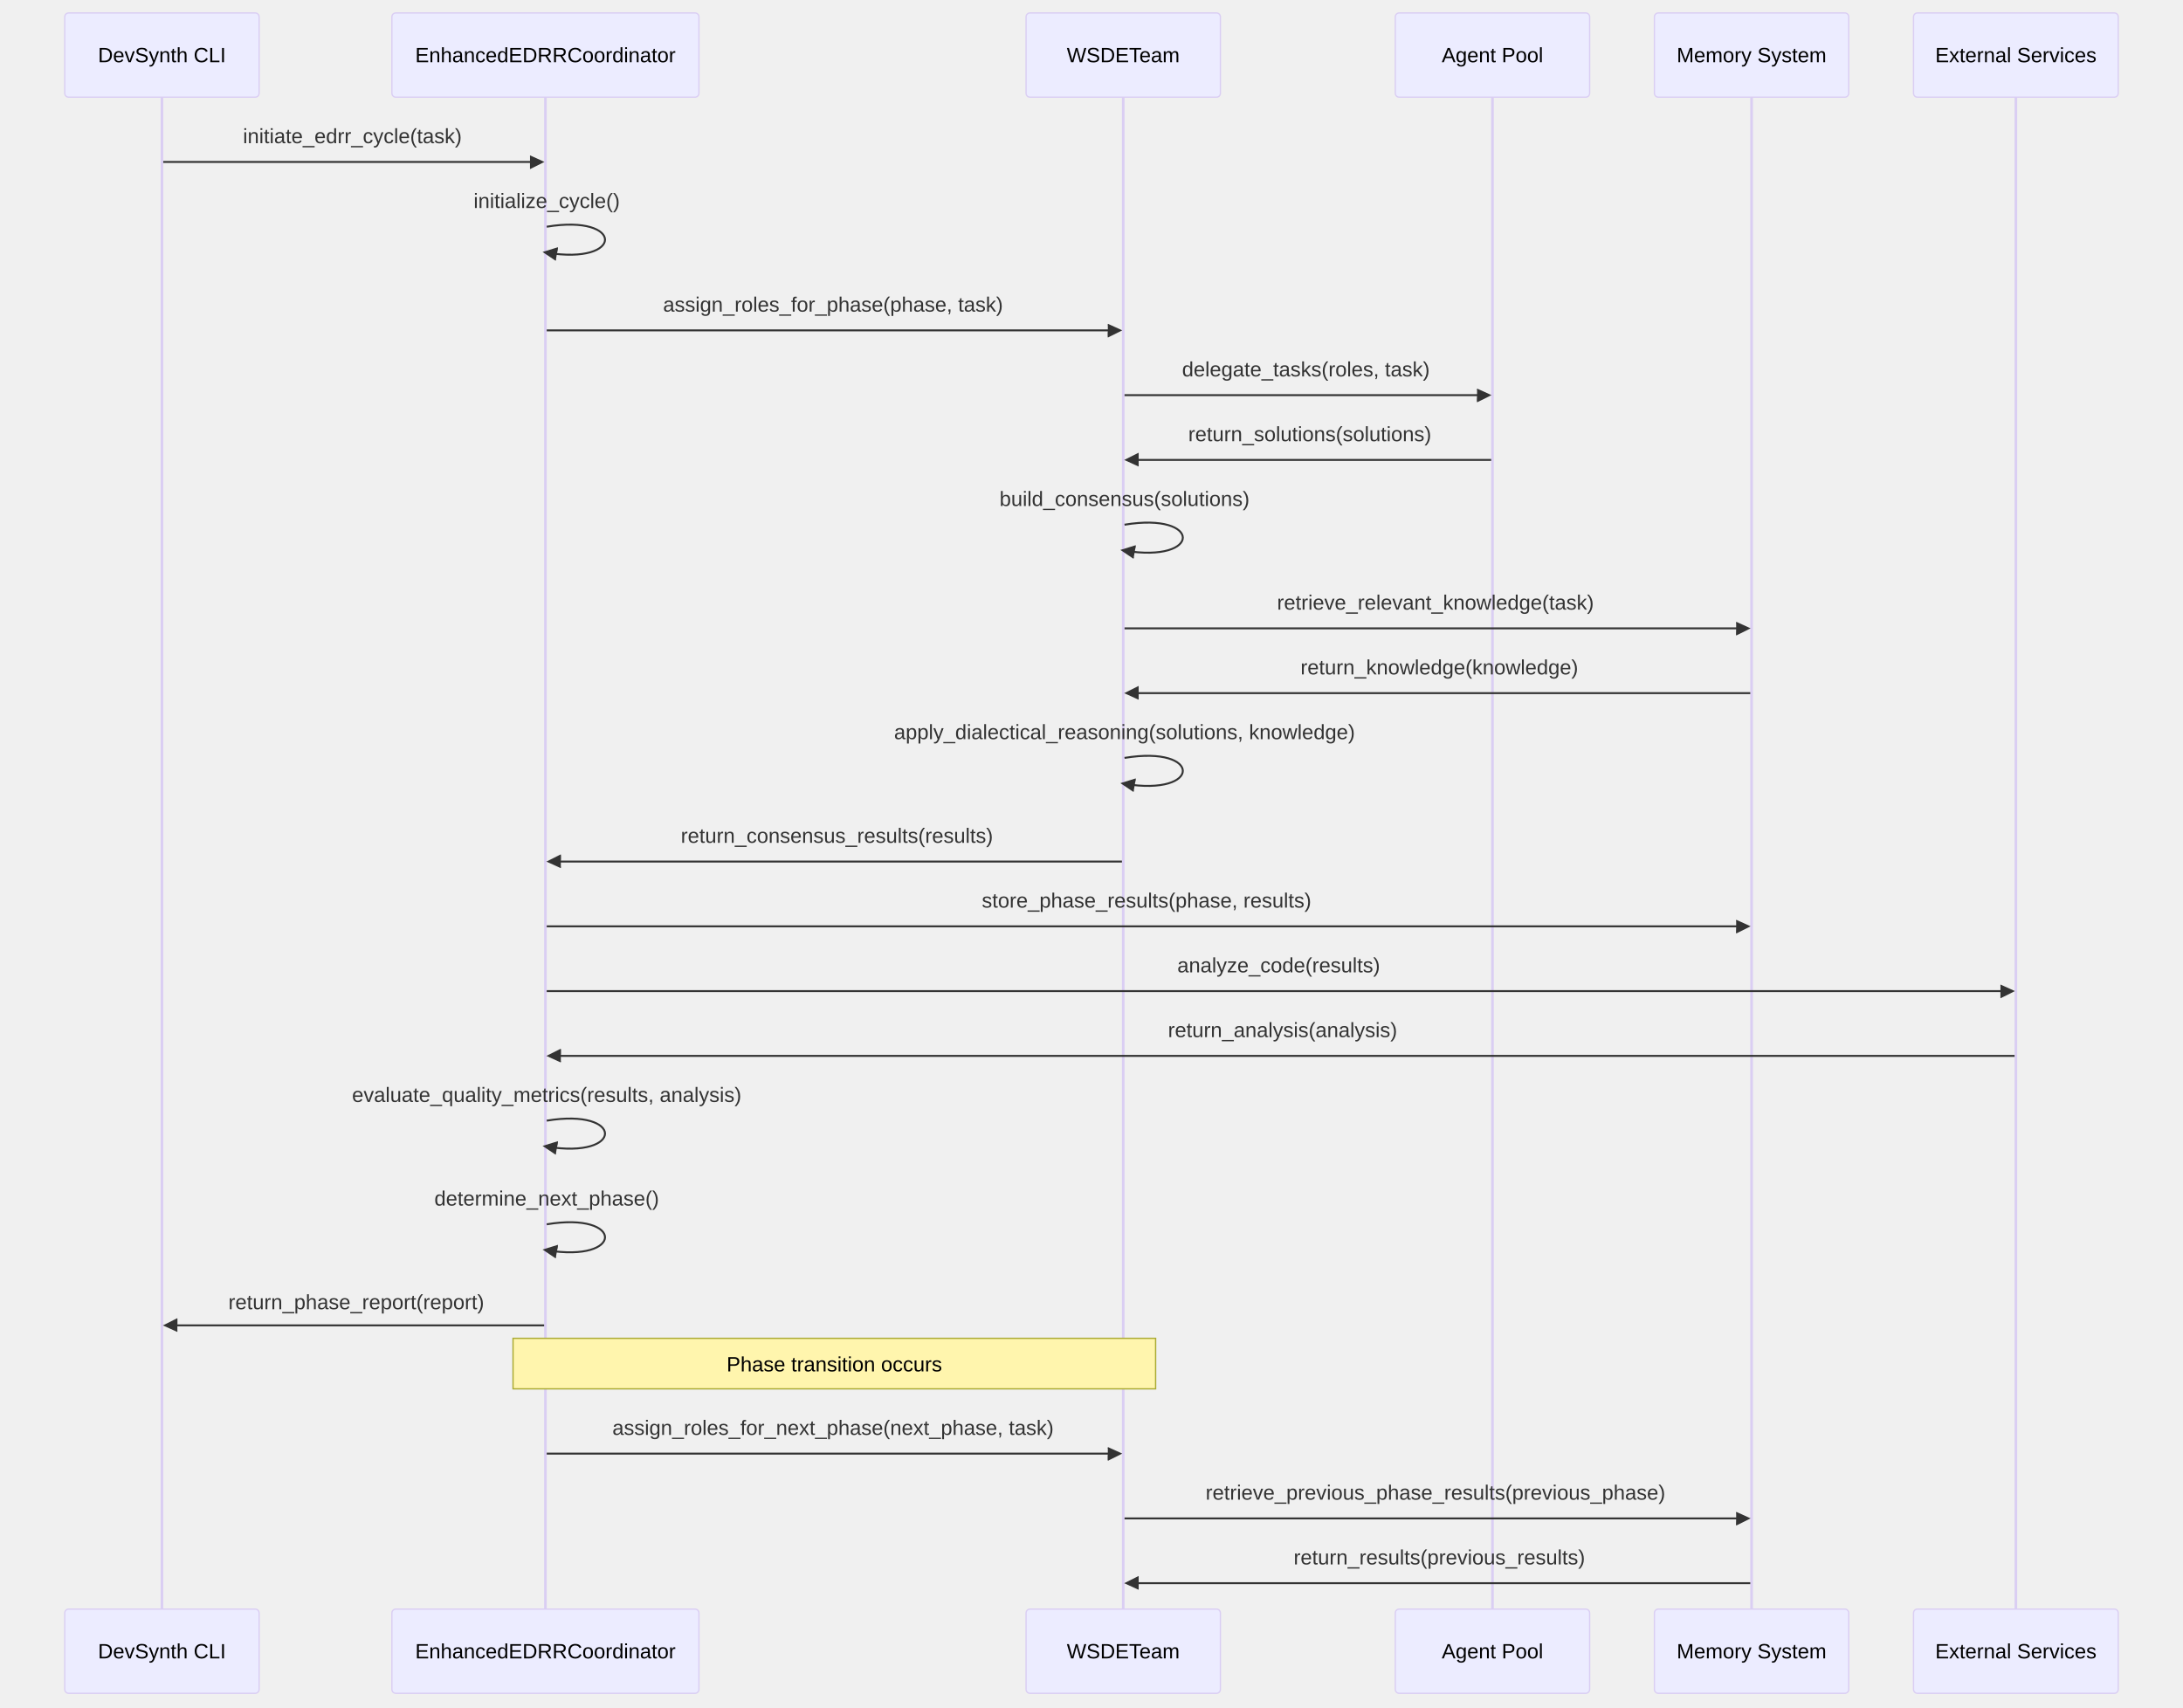
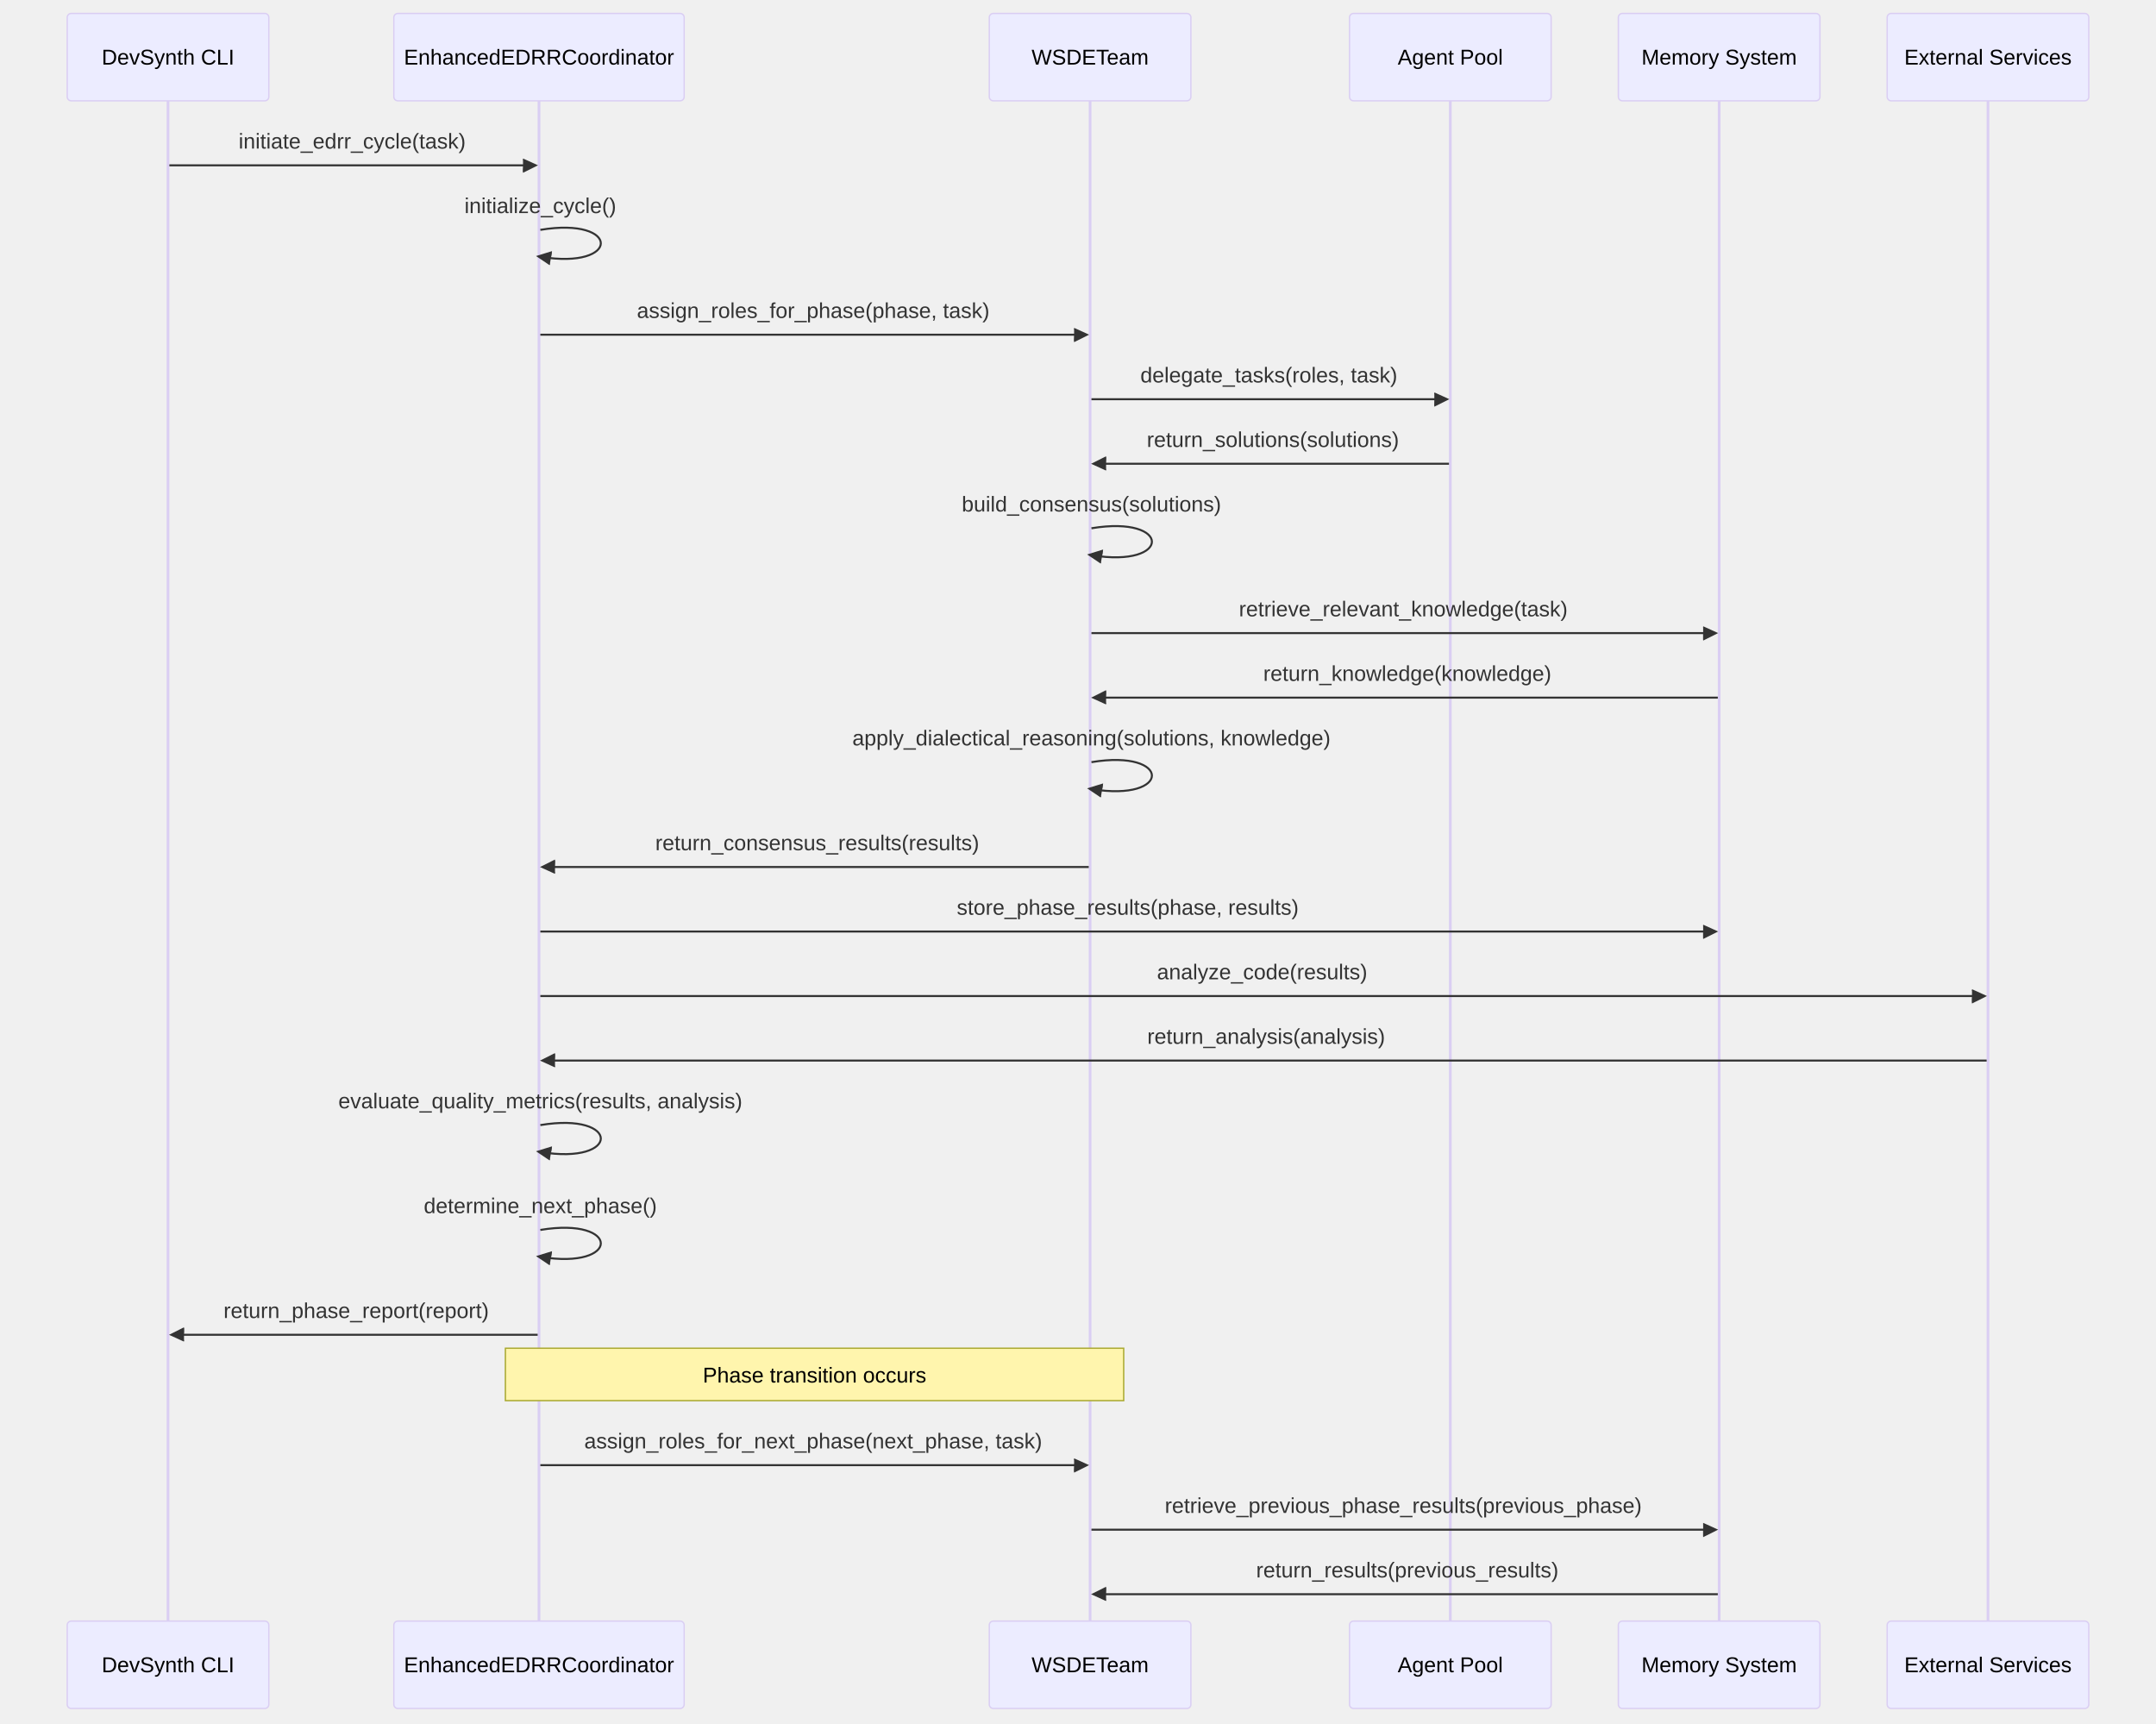
- <svg xmlns="http://www.w3.org/2000/svg" aria-roledescription="sequence" role="graphics-document document" viewBox="-50 -10 1685 1318" style="max-width: 1685px; background-color: white;" width="100%" id="my-svg">
+ <svg xmlns="http://www.w3.org/2000/svg" aria-roledescription="sequence" role="graphics-document document" viewBox="-50 -10 1604 1282" height="1282" width="1604" id="container">
  <g>
-     <rect class="actor actor-bottom" ry="3" rx="3" name="External" height="65" width="158" stroke="#666" fill="#eaeaea" y="1232" x="1427" />
-     <text style="text-anchor: middle; font-size: 16px; font-weight: 400;" class="actor actor-box" alignment-baseline="central" dominant-baseline="central" y="1264.5" x="1506">
-       <tspan dy="0" x="1506">External Services</tspan>
+     <rect class="actor actor-bottom" ry="3" rx="3" name="External" height="65" width="150" stroke="#666" fill="#eaeaea" y="1196" x="1354" />
+     <text style="text-anchor: middle; font-size: 16px; font-weight: 400;" class="actor actor-box" alignment-baseline="central" dominant-baseline="central" y="1228.5" x="1429">
+       <tspan dy="0" x="1429">External Services</tspan>
    </text>
  </g>
  <g>
-     <rect class="actor actor-bottom" ry="3" rx="3" name="Memory" height="65" width="150" stroke="#666" fill="#eaeaea" y="1232" x="1227" />
-     <text style="text-anchor: middle; font-size: 16px; font-weight: 400;" class="actor actor-box" alignment-baseline="central" dominant-baseline="central" y="1264.5" x="1302">
-       <tspan dy="0" x="1302">Memory System</tspan>
+     <rect class="actor actor-bottom" ry="3" rx="3" name="Memory" height="65" width="150" stroke="#666" fill="#eaeaea" y="1196" x="1154" />
+     <text style="text-anchor: middle; font-size: 16px; font-weight: 400;" class="actor actor-box" alignment-baseline="central" dominant-baseline="central" y="1228.5" x="1229">
+       <tspan dy="0" x="1229">Memory System</tspan>
    </text>
  </g>
  <g>
-     <rect class="actor actor-bottom" ry="3" rx="3" name="Agents" height="65" width="150" stroke="#666" fill="#eaeaea" y="1232" x="1027" />
-     <text style="text-anchor: middle; font-size: 16px; font-weight: 400;" class="actor actor-box" alignment-baseline="central" dominant-baseline="central" y="1264.5" x="1102">
-       <tspan dy="0" x="1102">Agent Pool</tspan>
+     <rect class="actor actor-bottom" ry="3" rx="3" name="Agents" height="65" width="150" stroke="#666" fill="#eaeaea" y="1196" x="954" />
+     <text style="text-anchor: middle; font-size: 16px; font-weight: 400;" class="actor actor-box" alignment-baseline="central" dominant-baseline="central" y="1228.5" x="1029">
+       <tspan dy="0" x="1029">Agent Pool</tspan>
    </text>
  </g>
  <g>
-     <rect class="actor actor-bottom" ry="3" rx="3" name="WSDE" height="65" width="150" stroke="#666" fill="#eaeaea" y="1232" x="742" />
-     <text style="text-anchor: middle; font-size: 16px; font-weight: 400;" class="actor actor-box" alignment-baseline="central" dominant-baseline="central" y="1264.5" x="817">
-       <tspan dy="0" x="817">WSDETeam</tspan>
+     <rect class="actor actor-bottom" ry="3" rx="3" name="WSDE" height="65" width="150" stroke="#666" fill="#eaeaea" y="1196" x="686" />
+     <text style="text-anchor: middle; font-size: 16px; font-weight: 400;" class="actor actor-box" alignment-baseline="central" dominant-baseline="central" y="1228.5" x="761">
+       <tspan dy="0" x="761">WSDETeam</tspan>
    </text>
  </g>
  <g>
-     <rect class="actor actor-bottom" ry="3" rx="3" name="Coordinator" height="65" width="237" stroke="#666" fill="#eaeaea" y="1232" x="252.5" />
-     <text style="text-anchor: middle; font-size: 16px; font-weight: 400;" class="actor actor-box" alignment-baseline="central" dominant-baseline="central" y="1264.5" x="371">
-       <tspan dy="0" x="371">EnhancedEDRRCoordinator</tspan>
+     <rect class="actor actor-bottom" ry="3" rx="3" name="Coordinator" height="65" width="216" stroke="#666" fill="#eaeaea" y="1196" x="243" />
+     <text style="text-anchor: middle; font-size: 16px; font-weight: 400;" class="actor actor-box" alignment-baseline="central" dominant-baseline="central" y="1228.5" x="351">
+       <tspan dy="0" x="351">EnhancedEDRRCoordinator</tspan>
    </text>
  </g>
  <g>
-     <rect class="actor actor-bottom" ry="3" rx="3" name="CLI" height="65" width="150" stroke="#666" fill="#eaeaea" y="1232" x="0" />
-     <text style="text-anchor: middle; font-size: 16px; font-weight: 400;" class="actor actor-box" alignment-baseline="central" dominant-baseline="central" y="1264.5" x="75">
+     <rect class="actor actor-bottom" ry="3" rx="3" name="CLI" height="65" width="150" stroke="#666" fill="#eaeaea" y="1196" x="0" />
+     <text style="text-anchor: middle; font-size: 16px; font-weight: 400;" class="actor actor-box" alignment-baseline="central" dominant-baseline="central" y="1228.5" x="75">
      <tspan dy="0" x="75">DevSynth CLI</tspan>
    </text>
  </g>
  <g>
-     <line name="External" stroke="#999" stroke-width="0.5px" class="actor-line 200" y2="1232" x2="1506" y1="65" x1="1506" id="actor5" />
+     <line name="External" stroke="#999" stroke-width="0.5px" class="actor-line 200" y2="1196" x2="1429" y1="65" x1="1429" id="actor5" />
    <g id="root-5">
-       <rect class="actor actor-top" ry="3" rx="3" name="External" height="65" width="158" stroke="#666" fill="#eaeaea" y="0" x="1427" />
-       <text style="text-anchor: middle; font-size: 16px; font-weight: 400;" class="actor actor-box" alignment-baseline="central" dominant-baseline="central" y="32.5" x="1506">
-         <tspan dy="0" x="1506">External Services</tspan>
+       <rect class="actor actor-top" ry="3" rx="3" name="External" height="65" width="150" stroke="#666" fill="#eaeaea" y="0" x="1354" />
+       <text style="text-anchor: middle; font-size: 16px; font-weight: 400;" class="actor actor-box" alignment-baseline="central" dominant-baseline="central" y="32.5" x="1429">
+         <tspan dy="0" x="1429">External Services</tspan>
      </text>
    </g>
  </g>
  <g>
-     <line name="Memory" stroke="#999" stroke-width="0.5px" class="actor-line 200" y2="1232" x2="1302" y1="65" x1="1302" id="actor4" />
+     <line name="Memory" stroke="#999" stroke-width="0.5px" class="actor-line 200" y2="1196" x2="1229" y1="65" x1="1229" id="actor4" />
    <g id="root-4">
-       <rect class="actor actor-top" ry="3" rx="3" name="Memory" height="65" width="150" stroke="#666" fill="#eaeaea" y="0" x="1227" />
-       <text style="text-anchor: middle; font-size: 16px; font-weight: 400;" class="actor actor-box" alignment-baseline="central" dominant-baseline="central" y="32.5" x="1302">
-         <tspan dy="0" x="1302">Memory System</tspan>
+       <rect class="actor actor-top" ry="3" rx="3" name="Memory" height="65" width="150" stroke="#666" fill="#eaeaea" y="0" x="1154" />
+       <text style="text-anchor: middle; font-size: 16px; font-weight: 400;" class="actor actor-box" alignment-baseline="central" dominant-baseline="central" y="32.5" x="1229">
+         <tspan dy="0" x="1229">Memory System</tspan>
      </text>
    </g>
  </g>
  <g>
-     <line name="Agents" stroke="#999" stroke-width="0.5px" class="actor-line 200" y2="1232" x2="1102" y1="65" x1="1102" id="actor3" />
+     <line name="Agents" stroke="#999" stroke-width="0.5px" class="actor-line 200" y2="1196" x2="1029" y1="65" x1="1029" id="actor3" />
    <g id="root-3">
-       <rect class="actor actor-top" ry="3" rx="3" name="Agents" height="65" width="150" stroke="#666" fill="#eaeaea" y="0" x="1027" />
-       <text style="text-anchor: middle; font-size: 16px; font-weight: 400;" class="actor actor-box" alignment-baseline="central" dominant-baseline="central" y="32.5" x="1102">
-         <tspan dy="0" x="1102">Agent Pool</tspan>
+       <rect class="actor actor-top" ry="3" rx="3" name="Agents" height="65" width="150" stroke="#666" fill="#eaeaea" y="0" x="954" />
+       <text style="text-anchor: middle; font-size: 16px; font-weight: 400;" class="actor actor-box" alignment-baseline="central" dominant-baseline="central" y="32.5" x="1029">
+         <tspan dy="0" x="1029">Agent Pool</tspan>
      </text>
    </g>
  </g>
  <g>
-     <line name="WSDE" stroke="#999" stroke-width="0.5px" class="actor-line 200" y2="1232" x2="817" y1="65" x1="817" id="actor2" />
+     <line name="WSDE" stroke="#999" stroke-width="0.5px" class="actor-line 200" y2="1196" x2="761" y1="65" x1="761" id="actor2" />
    <g id="root-2">
-       <rect class="actor actor-top" ry="3" rx="3" name="WSDE" height="65" width="150" stroke="#666" fill="#eaeaea" y="0" x="742" />
-       <text style="text-anchor: middle; font-size: 16px; font-weight: 400;" class="actor actor-box" alignment-baseline="central" dominant-baseline="central" y="32.5" x="817">
-         <tspan dy="0" x="817">WSDETeam</tspan>
+       <rect class="actor actor-top" ry="3" rx="3" name="WSDE" height="65" width="150" stroke="#666" fill="#eaeaea" y="0" x="686" />
+       <text style="text-anchor: middle; font-size: 16px; font-weight: 400;" class="actor actor-box" alignment-baseline="central" dominant-baseline="central" y="32.5" x="761">
+         <tspan dy="0" x="761">WSDETeam</tspan>
      </text>
    </g>
  </g>
  <g>
-     <line name="Coordinator" stroke="#999" stroke-width="0.5px" class="actor-line 200" y2="1232" x2="371" y1="65" x1="371" id="actor1" />
+     <line name="Coordinator" stroke="#999" stroke-width="0.5px" class="actor-line 200" y2="1196" x2="351" y1="65" x1="351" id="actor1" />
    <g id="root-1">
-       <rect class="actor actor-top" ry="3" rx="3" name="Coordinator" height="65" width="237" stroke="#666" fill="#eaeaea" y="0" x="252.5" />
-       <text style="text-anchor: middle; font-size: 16px; font-weight: 400;" class="actor actor-box" alignment-baseline="central" dominant-baseline="central" y="32.5" x="371">
-         <tspan dy="0" x="371">EnhancedEDRRCoordinator</tspan>
+       <rect class="actor actor-top" ry="3" rx="3" name="Coordinator" height="65" width="216" stroke="#666" fill="#eaeaea" y="0" x="243" />
+       <text style="text-anchor: middle; font-size: 16px; font-weight: 400;" class="actor actor-box" alignment-baseline="central" dominant-baseline="central" y="32.5" x="351">
+         <tspan dy="0" x="351">EnhancedEDRRCoordinator</tspan>
      </text>
    </g>
  </g>
  <g>
-     <line name="CLI" stroke="#999" stroke-width="0.5px" class="actor-line 200" y2="1232" x2="75" y1="65" x1="75" id="actor0" />
+     <line name="CLI" stroke="#999" stroke-width="0.5px" class="actor-line 200" y2="1196" x2="75" y1="65" x1="75" id="actor0" />
    <g id="root-0">
      <rect class="actor actor-top" ry="3" rx="3" name="CLI" height="65" width="150" stroke="#666" fill="#eaeaea" y="0" x="0" />
      <text style="text-anchor: middle; font-size: 16px; font-weight: 400;" class="actor actor-box" alignment-baseline="central" dominant-baseline="central" y="32.5" x="75">
        <tspan dy="0" x="75">DevSynth CLI</tspan>
      </text>
    </g>
  </g>
-   <style>#my-svg{font-family:"trebuchet ms",verdana,arial,sans-serif;font-size:16px;fill:#333;}@keyframes edge-animation-frame{from{stroke-dashoffset:0;}}@keyframes dash{to{stroke-dashoffset:0;}}#my-svg .edge-animation-slow{stroke-dasharray:9,5!important;stroke-dashoffset:900;animation:dash 50s linear infinite;stroke-linecap:round;}#my-svg .edge-animation-fast{stroke-dasharray:9,5!important;stroke-dashoffset:900;animation:dash 20s linear infinite;stroke-linecap:round;}#my-svg .error-icon{fill:#552222;}#my-svg .error-text{fill:#552222;stroke:#552222;}#my-svg .edge-thickness-normal{stroke-width:1px;}#my-svg .edge-thickness-thick{stroke-width:3.5px;}#my-svg .edge-pattern-solid{stroke-dasharray:0;}#my-svg .edge-thickness-invisible{stroke-width:0;fill:none;}#my-svg .edge-pattern-dashed{stroke-dasharray:3;}#my-svg .edge-pattern-dotted{stroke-dasharray:2;}#my-svg .marker{fill:#333333;stroke:#333333;}#my-svg .marker.cross{stroke:#333333;}#my-svg svg{font-family:"trebuchet ms",verdana,arial,sans-serif;font-size:16px;}#my-svg p{margin:0;}#my-svg .actor{stroke:hsl(259.626, 59.777%, 87.902%);fill:#ECECFF;}#my-svg text.actor&gt;tspan{fill:black;stroke:none;}#my-svg .actor-line{stroke:hsl(259.626, 59.777%, 87.902%);}#my-svg .messageLine0{stroke-width:1.5;stroke-dasharray:none;stroke:#333;}#my-svg .messageLine1{stroke-width:1.5;stroke-dasharray:2,2;stroke:#333;}#my-svg #arrowhead path{fill:#333;stroke:#333;}#my-svg .sequenceNumber{fill:white;}#my-svg #sequencenumber{fill:#333;}#my-svg #crosshead path{fill:#333;stroke:#333;}#my-svg .messageText{fill:#333;stroke:none;}#my-svg .labelBox{stroke:hsl(259.626, 59.777%, 87.902%);fill:#ECECFF;}#my-svg .labelText,#my-svg .labelText&gt;tspan{fill:black;stroke:none;}#my-svg .loopText,#my-svg .loopText&gt;tspan{fill:black;stroke:none;}#my-svg .loopLine{stroke-width:2px;stroke-dasharray:2,2;stroke:hsl(259.626, 59.777%, 87.902%);fill:hsl(259.626, 59.777%, 87.902%);}#my-svg .note{stroke:#aaaa33;fill:#fff5ad;}#my-svg .noteText,#my-svg .noteText&gt;tspan{fill:black;stroke:none;}#my-svg .activation0{fill:#f4f4f4;stroke:#666;}#my-svg .activation1{fill:#f4f4f4;stroke:#666;}#my-svg .activation2{fill:#f4f4f4;stroke:#666;}#my-svg .actorPopupMenu{position:absolute;}#my-svg .actorPopupMenuPanel{position:absolute;fill:#ECECFF;box-shadow:0px 8px 16px 0px rgba(0,0,0,0.2);filter:drop-shadow(3px 5px 2px rgb(0 0 0 / 0.4));}#my-svg .actor-man line{stroke:hsl(259.626, 59.777%, 87.902%);fill:#ECECFF;}#my-svg .actor-man circle,#my-svg line{stroke:hsl(259.626, 59.777%, 87.902%);fill:#ECECFF;stroke-width:2px;}#my-svg :root{--mermaid-font-family:"trebuchet ms",verdana,arial,sans-serif;}</style>
+   <style>#container{font-family:"trebuchet ms",verdana,arial,sans-serif;font-size:16px;fill:#333;}@keyframes edge-animation-frame{from{stroke-dashoffset:0;}}@keyframes dash{to{stroke-dashoffset:0;}}#container .edge-animation-slow{stroke-dasharray:9,5!important;stroke-dashoffset:900;animation:dash 50s linear infinite;stroke-linecap:round;}#container .edge-animation-fast{stroke-dasharray:9,5!important;stroke-dashoffset:900;animation:dash 20s linear infinite;stroke-linecap:round;}#container .error-icon{fill:#552222;}#container .error-text{fill:#552222;stroke:#552222;}#container .edge-thickness-normal{stroke-width:1px;}#container .edge-thickness-thick{stroke-width:3.5px;}#container .edge-pattern-solid{stroke-dasharray:0;}#container .edge-thickness-invisible{stroke-width:0;fill:none;}#container .edge-pattern-dashed{stroke-dasharray:3;}#container .edge-pattern-dotted{stroke-dasharray:2;}#container .marker{fill:#333333;stroke:#333333;}#container .marker.cross{stroke:#333333;}#container svg{font-family:"trebuchet ms",verdana,arial,sans-serif;font-size:16px;}#container p{margin:0;}#container .actor{stroke:hsl(259.626, 59.777%, 87.902%);fill:#ECECFF;}#container text.actor&gt;tspan{fill:black;stroke:none;}#container .actor-line{stroke:hsl(259.626, 59.777%, 87.902%);}#container .messageLine0{stroke-width:1.5;stroke-dasharray:none;stroke:#333;}#container .messageLine1{stroke-width:1.5;stroke-dasharray:2,2;stroke:#333;}#container #arrowhead path{fill:#333;stroke:#333;}#container .sequenceNumber{fill:white;}#container #sequencenumber{fill:#333;}#container #crosshead path{fill:#333;stroke:#333;}#container .messageText{fill:#333;stroke:none;}#container .labelBox{stroke:hsl(259.626, 59.777%, 87.902%);fill:#ECECFF;}#container .labelText,#container .labelText&gt;tspan{fill:black;stroke:none;}#container .loopText,#container .loopText&gt;tspan{fill:black;stroke:none;}#container .loopLine{stroke-width:2px;stroke-dasharray:2,2;stroke:hsl(259.626, 59.777%, 87.902%);fill:hsl(259.626, 59.777%, 87.902%);}#container .note{stroke:#aaaa33;fill:#fff5ad;}#container .noteText,#container .noteText&gt;tspan{fill:black;stroke:none;}#container .activation0{fill:#f4f4f4;stroke:#666;}#container .activation1{fill:#f4f4f4;stroke:#666;}#container .activation2{fill:#f4f4f4;stroke:#666;}#container .actorPopupMenu{position:absolute;}#container .actorPopupMenuPanel{position:absolute;fill:#ECECFF;box-shadow:0px 8px 16px 0px rgba(0,0,0,0.2);filter:drop-shadow(3px 5px 2px rgb(0 0 0 / 0.4));}#container .actor-man line{stroke:hsl(259.626, 59.777%, 87.902%);fill:#ECECFF;}#container .actor-man circle,#container line{stroke:hsl(259.626, 59.777%, 87.902%);fill:#ECECFF;stroke-width:2px;}#container :root{--mermaid-font-family:"trebuchet ms",verdana,arial,sans-serif;}</style>
  <g />
  <defs>
    <symbol height="24" width="24" id="computer">
      <path d="M2 2v13h20v-13h-20zm18 11h-16v-9h16v9zm-10.228 6l.466-1h3.524l.467 1h-4.457zm14.228 3h-24l2-6h2.104l-1.33 4h18.45l-1.297-4h2.073l2 6zm-5-10h-14v-7h14v7z" transform="scale(.5)" />
    </symbol>
  </defs>
  <defs>
    <symbol clip-rule="evenodd" fill-rule="evenodd" id="database">
      <path d="M12.258.001l.256.004.255.005.253.008.251.01.249.012.247.015.246.016.242.019.241.02.239.023.236.024.233.027.231.028.229.031.225.032.223.034.22.036.217.038.214.04.211.041.208.043.205.045.201.046.198.048.194.05.191.051.187.053.183.054.18.056.175.057.172.059.168.06.163.061.16.063.155.064.15.066.074.033.073.033.071.034.07.034.069.035.068.035.067.035.066.035.064.036.064.036.062.036.06.036.06.037.058.037.058.037.055.038.055.038.053.038.052.038.051.039.05.039.048.039.047.039.045.04.044.04.043.04.041.04.04.041.039.041.037.041.036.041.034.041.033.042.032.042.03.042.029.042.027.042.026.043.024.043.023.043.021.043.02.043.018.044.017.043.015.044.013.044.012.044.011.045.009.044.007.045.006.045.004.045.002.045.001.045v17l-.001.045-.002.045-.004.045-.006.045-.007.045-.009.044-.011.045-.012.044-.013.044-.015.044-.017.043-.018.044-.02.043-.021.043-.023.043-.024.043-.026.043-.027.042-.029.042-.03.042-.032.042-.033.042-.034.041-.036.041-.037.041-.039.041-.04.041-.041.04-.043.04-.044.04-.045.04-.047.039-.048.039-.05.039-.051.039-.052.038-.053.038-.055.038-.055.038-.058.037-.058.037-.06.037-.06.036-.062.036-.064.036-.064.036-.066.035-.067.035-.068.035-.069.035-.07.034-.071.034-.073.033-.074.033-.15.066-.155.064-.16.063-.163.061-.168.06-.172.059-.175.057-.18.056-.183.054-.187.053-.191.051-.194.05-.198.048-.201.046-.205.045-.208.043-.211.041-.214.04-.217.038-.22.036-.223.034-.225.032-.229.031-.231.028-.233.027-.236.024-.239.023-.241.02-.242.019-.246.016-.247.015-.249.012-.251.01-.253.008-.255.005-.256.004-.258.001-.258-.001-.256-.004-.255-.005-.253-.008-.251-.01-.249-.012-.247-.015-.245-.016-.243-.019-.241-.02-.238-.023-.236-.024-.234-.027-.231-.028-.228-.031-.226-.032-.223-.034-.22-.036-.217-.038-.214-.04-.211-.041-.208-.043-.204-.045-.201-.046-.198-.048-.195-.05-.19-.051-.187-.053-.184-.054-.179-.056-.176-.057-.172-.059-.167-.06-.164-.061-.159-.063-.155-.064-.151-.066-.074-.033-.072-.033-.072-.034-.07-.034-.069-.035-.068-.035-.067-.035-.066-.035-.064-.036-.063-.036-.062-.036-.061-.036-.06-.037-.058-.037-.057-.037-.056-.038-.055-.038-.053-.038-.052-.038-.051-.039-.049-.039-.049-.039-.046-.039-.046-.04-.044-.04-.043-.04-.041-.04-.04-.041-.039-.041-.037-.041-.036-.041-.034-.041-.033-.042-.032-.042-.03-.042-.029-.042-.027-.042-.026-.043-.024-.043-.023-.043-.021-.043-.02-.043-.018-.044-.017-.043-.015-.044-.013-.044-.012-.044-.011-.045-.009-.044-.007-.045-.006-.045-.004-.045-.002-.045-.001-.045v-17l.001-.045.002-.045.004-.045.006-.045.007-.045.009-.044.011-.045.012-.044.013-.044.015-.044.017-.043.018-.044.02-.043.021-.043.023-.043.024-.043.026-.043.027-.042.029-.042.03-.042.032-.042.033-.042.034-.041.036-.041.037-.041.039-.041.04-.041.041-.04.043-.04.044-.04.046-.04.046-.039.049-.039.049-.039.051-.039.052-.038.053-.038.055-.038.056-.038.057-.037.058-.037.06-.037.061-.036.062-.036.063-.036.064-.036.066-.035.067-.035.068-.035.069-.035.07-.034.072-.034.072-.033.074-.033.151-.066.155-.064.159-.063.164-.061.167-.06.172-.059.176-.057.179-.056.184-.054.187-.053.19-.051.195-.05.198-.048.201-.046.204-.045.208-.043.211-.041.214-.04.217-.038.22-.036.223-.034.226-.032.228-.031.231-.028.234-.027.236-.024.238-.023.241-.02.243-.019.245-.016.247-.015.249-.012.251-.01.253-.008.255-.005.256-.004.258-.001.258.001zm-9.258 20.499v.01l.001.021.003.021.004.022.005.021.006.022.007.022.009.023.01.022.011.023.012.023.013.023.015.023.016.024.017.023.018.024.019.024.021.024.022.025.023.024.024.025.052.049.056.05.061.051.066.051.07.051.075.051.079.052.084.052.088.052.092.052.097.052.102.051.105.052.11.052.114.051.119.051.123.051.127.05.131.05.135.05.139.048.144.049.147.047.152.047.155.047.16.045.163.045.167.043.171.043.176.041.178.041.183.039.187.039.19.037.194.035.197.035.202.033.204.031.209.03.212.029.216.027.219.025.222.024.226.021.23.02.233.018.236.016.24.015.243.012.246.01.249.008.253.005.256.004.259.001.26-.001.257-.004.254-.005.25-.008.247-.011.244-.012.241-.014.237-.016.233-.018.231-.021.226-.021.224-.024.22-.026.216-.027.212-.028.21-.031.205-.031.202-.034.198-.034.194-.036.191-.037.187-.039.183-.04.179-.04.175-.042.172-.043.168-.044.163-.045.16-.046.155-.046.152-.047.148-.048.143-.049.139-.049.136-.05.131-.05.126-.05.123-.051.118-.052.114-.051.11-.052.106-.052.101-.052.096-.052.092-.052.088-.053.083-.051.079-.052.074-.052.07-.051.065-.051.06-.051.056-.05.051-.05.023-.024.023-.025.021-.024.02-.024.019-.024.018-.024.017-.024.015-.023.014-.024.013-.023.012-.023.01-.023.01-.022.008-.022.006-.022.006-.022.004-.022.004-.021.001-.021.001-.021v-4.127l-.077.055-.08.053-.083.054-.085.053-.087.052-.09.052-.093.051-.095.05-.097.05-.1.049-.102.049-.105.048-.106.047-.109.047-.111.046-.114.045-.115.045-.118.044-.12.043-.122.042-.124.042-.126.041-.128.04-.13.04-.132.038-.134.038-.135.037-.138.037-.139.035-.142.035-.143.034-.144.033-.147.032-.148.031-.15.03-.151.03-.153.029-.154.027-.156.027-.158.026-.159.025-.161.024-.162.023-.163.022-.165.021-.166.02-.167.019-.169.018-.169.017-.171.016-.173.015-.173.014-.175.013-.175.012-.177.011-.178.01-.179.008-.179.008-.181.006-.182.005-.182.004-.184.003-.184.002h-.37l-.184-.002-.184-.003-.182-.004-.182-.005-.181-.006-.179-.008-.179-.008-.178-.01-.176-.011-.176-.012-.175-.013-.173-.014-.172-.015-.171-.016-.17-.017-.169-.018-.167-.019-.166-.02-.165-.021-.163-.022-.162-.023-.161-.024-.159-.025-.157-.026-.156-.027-.155-.027-.153-.029-.151-.03-.15-.03-.148-.031-.146-.032-.145-.033-.143-.034-.141-.035-.14-.035-.137-.037-.136-.037-.134-.038-.132-.038-.13-.04-.128-.04-.126-.041-.124-.042-.122-.042-.12-.044-.117-.043-.116-.045-.113-.045-.112-.046-.109-.047-.106-.047-.105-.048-.102-.049-.1-.049-.097-.05-.095-.05-.093-.052-.09-.051-.087-.052-.085-.053-.083-.054-.08-.054-.077-.054v4.127zm0-5.654v.011l.001.021.003.021.004.021.005.022.006.022.007.022.009.022.01.022.011.023.012.023.013.023.015.024.016.023.017.024.018.024.019.024.021.024.022.024.023.025.024.024.052.05.056.05.061.05.066.051.07.051.075.052.079.051.084.052.088.052.092.052.097.052.102.052.105.052.11.051.114.051.119.052.123.05.127.051.131.05.135.049.139.049.144.048.147.048.152.047.155.046.16.045.163.045.167.044.171.042.176.042.178.04.183.04.187.038.19.037.194.036.197.034.202.033.204.032.209.03.212.028.216.027.219.025.222.024.226.022.23.02.233.018.236.016.24.014.243.012.246.01.249.008.253.006.256.003.259.001.26-.001.257-.003.254-.006.25-.008.247-.01.244-.012.241-.015.237-.016.233-.018.231-.02.226-.022.224-.024.22-.025.216-.027.212-.029.21-.03.205-.032.202-.033.198-.035.194-.036.191-.037.187-.039.183-.039.179-.041.175-.042.172-.043.168-.044.163-.045.16-.045.155-.047.152-.047.148-.048.143-.048.139-.05.136-.049.131-.05.126-.051.123-.051.118-.051.114-.052.11-.052.106-.052.101-.052.096-.052.092-.052.088-.052.083-.052.079-.052.074-.051.07-.052.065-.051.06-.05.056-.051.051-.049.023-.025.023-.024.021-.025.02-.024.019-.024.018-.024.017-.024.015-.023.014-.023.013-.024.012-.022.01-.023.01-.023.008-.022.006-.022.006-.022.004-.021.004-.022.001-.021.001-.021v-4.139l-.077.054-.08.054-.083.054-.085.052-.087.053-.09.051-.093.051-.095.051-.097.05-.1.049-.102.049-.105.048-.106.047-.109.047-.111.046-.114.045-.115.044-.118.044-.12.044-.122.042-.124.042-.126.041-.128.04-.13.039-.132.039-.134.038-.135.037-.138.036-.139.036-.142.035-.143.033-.144.033-.147.033-.148.031-.15.03-.151.03-.153.028-.154.028-.156.027-.158.026-.159.025-.161.024-.162.023-.163.022-.165.021-.166.02-.167.019-.169.018-.169.017-.171.016-.173.015-.173.014-.175.013-.175.012-.177.011-.178.009-.179.009-.179.007-.181.007-.182.005-.182.004-.184.003-.184.002h-.37l-.184-.002-.184-.003-.182-.004-.182-.005-.181-.007-.179-.007-.179-.009-.178-.009-.176-.011-.176-.012-.175-.013-.173-.014-.172-.015-.171-.016-.17-.017-.169-.018-.167-.019-.166-.02-.165-.021-.163-.022-.162-.023-.161-.024-.159-.025-.157-.026-.156-.027-.155-.028-.153-.028-.151-.03-.15-.03-.148-.031-.146-.033-.145-.033-.143-.033-.141-.035-.14-.036-.137-.036-.136-.037-.134-.038-.132-.039-.13-.039-.128-.04-.126-.041-.124-.042-.122-.043-.12-.043-.117-.044-.116-.044-.113-.046-.112-.046-.109-.046-.106-.047-.105-.048-.102-.049-.1-.049-.097-.05-.095-.051-.093-.051-.09-.051-.087-.053-.085-.052-.083-.054-.08-.054-.077-.054v4.139zm0-5.666v.011l.001.02.003.022.004.021.005.022.006.021.007.022.009.023.01.022.011.023.012.023.013.023.015.023.016.024.017.024.018.023.019.024.021.025.022.024.023.024.024.025.052.05.056.05.061.05.066.051.07.051.075.052.079.051.084.052.088.052.092.052.097.052.102.052.105.051.11.052.114.051.119.051.123.051.127.05.131.05.135.05.139.049.144.048.147.048.152.047.155.046.16.045.163.045.167.043.171.043.176.042.178.04.183.04.187.038.19.037.194.036.197.034.202.033.204.032.209.03.212.028.216.027.219.025.222.024.226.021.23.02.233.018.236.017.24.014.243.012.246.01.249.008.253.006.256.003.259.001.26-.001.257-.003.254-.006.25-.008.247-.01.244-.013.241-.014.237-.016.233-.018.231-.02.226-.022.224-.024.22-.025.216-.027.212-.029.21-.03.205-.032.202-.033.198-.035.194-.036.191-.037.187-.039.183-.039.179-.041.175-.042.172-.043.168-.044.163-.045.16-.045.155-.047.152-.047.148-.048.143-.049.139-.049.136-.049.131-.051.126-.05.123-.051.118-.052.114-.051.11-.052.106-.052.101-.052.096-.052.092-.052.088-.052.083-.052.079-.052.074-.052.07-.051.065-.051.06-.051.056-.05.051-.049.023-.025.023-.025.021-.024.02-.024.019-.024.018-.024.017-.024.015-.023.014-.024.013-.023.012-.023.01-.022.01-.023.008-.022.006-.022.006-.022.004-.022.004-.021.001-.021.001-.021v-4.153l-.077.054-.08.054-.083.053-.085.053-.087.053-.09.051-.093.051-.095.051-.097.05-.1.049-.102.048-.105.048-.106.048-.109.046-.111.046-.114.046-.115.044-.118.044-.12.043-.122.043-.124.042-.126.041-.128.04-.13.039-.132.039-.134.038-.135.037-.138.036-.139.036-.142.034-.143.034-.144.033-.147.032-.148.032-.15.03-.151.03-.153.028-.154.028-.156.027-.158.026-.159.024-.161.024-.162.023-.163.023-.165.021-.166.02-.167.019-.169.018-.169.017-.171.016-.173.015-.173.014-.175.013-.175.012-.177.01-.178.01-.179.009-.179.007-.181.006-.182.006-.182.004-.184.003-.184.001-.185.001-.185-.001-.184-.001-.184-.003-.182-.004-.182-.006-.181-.006-.179-.007-.179-.009-.178-.01-.176-.01-.176-.012-.175-.013-.173-.014-.172-.015-.171-.016-.17-.017-.169-.018-.167-.019-.166-.02-.165-.021-.163-.023-.162-.023-.161-.024-.159-.024-.157-.026-.156-.027-.155-.028-.153-.028-.151-.03-.15-.03-.148-.032-.146-.032-.145-.033-.143-.034-.141-.034-.14-.036-.137-.036-.136-.037-.134-.038-.132-.039-.13-.039-.128-.041-.126-.041-.124-.041-.122-.043-.12-.043-.117-.044-.116-.044-.113-.046-.112-.046-.109-.046-.106-.048-.105-.048-.102-.048-.1-.05-.097-.049-.095-.051-.093-.051-.09-.052-.087-.052-.085-.053-.083-.053-.08-.054-.077-.054v4.153zm8.74-8.179l-.257.004-.254.005-.25.008-.247.011-.244.012-.241.014-.237.016-.233.018-.231.021-.226.022-.224.023-.22.026-.216.027-.212.028-.21.031-.205.032-.202.033-.198.034-.194.036-.191.038-.187.038-.183.04-.179.041-.175.042-.172.043-.168.043-.163.045-.16.046-.155.046-.152.048-.148.048-.143.048-.139.049-.136.05-.131.05-.126.051-.123.051-.118.051-.114.052-.11.052-.106.052-.101.052-.096.052-.092.052-.088.052-.083.052-.079.052-.074.051-.07.052-.065.051-.06.05-.056.05-.051.05-.023.025-.023.024-.021.024-.02.025-.019.024-.018.024-.017.023-.015.024-.014.023-.013.023-.012.023-.01.023-.01.022-.008.022-.006.023-.006.021-.004.022-.004.021-.001.021-.001.021.001.021.001.021.004.021.004.022.006.021.006.023.008.022.01.022.01.023.012.023.013.023.014.023.015.024.017.023.018.024.019.024.02.025.021.024.023.024.023.025.051.05.056.05.06.05.065.051.07.052.074.051.079.052.083.052.088.052.092.052.096.052.101.052.106.052.11.052.114.052.118.051.123.051.126.051.131.05.136.05.139.049.143.048.148.048.152.048.155.046.16.046.163.045.168.043.172.043.175.042.179.041.183.04.187.038.191.038.194.036.198.034.202.033.205.032.21.031.212.028.216.027.22.026.224.023.226.022.231.021.233.018.237.016.241.014.244.012.247.011.25.008.254.005.257.004.26.001.26-.001.257-.004.254-.005.25-.008.247-.011.244-.012.241-.014.237-.016.233-.018.231-.021.226-.022.224-.023.22-.026.216-.027.212-.028.21-.031.205-.032.202-.033.198-.034.194-.036.191-.038.187-.038.183-.04.179-.041.175-.042.172-.043.168-.043.163-.045.16-.046.155-.046.152-.048.148-.048.143-.048.139-.049.136-.05.131-.05.126-.051.123-.051.118-.051.114-.052.11-.052.106-.052.101-.052.096-.052.092-.052.088-.052.083-.052.079-.052.074-.051.07-.052.065-.051.06-.05.056-.05.051-.05.023-.025.023-.024.021-.024.02-.025.019-.024.018-.024.017-.023.015-.024.014-.023.013-.023.012-.023.01-.023.01-.022.008-.022.006-.023.006-.021.004-.022.004-.021.001-.021.001-.021-.001-.021-.001-.021-.004-.021-.004-.022-.006-.021-.006-.023-.008-.022-.01-.022-.01-.023-.012-.023-.013-.023-.014-.023-.015-.024-.017-.023-.018-.024-.019-.024-.02-.025-.021-.024-.023-.024-.023-.025-.051-.05-.056-.05-.06-.05-.065-.051-.07-.052-.074-.051-.079-.052-.083-.052-.088-.052-.092-.052-.096-.052-.101-.052-.106-.052-.11-.052-.114-.052-.118-.051-.123-.051-.126-.051-.131-.05-.136-.05-.139-.049-.143-.048-.148-.048-.152-.048-.155-.046-.16-.046-.163-.045-.168-.043-.172-.043-.175-.042-.179-.041-.183-.04-.187-.038-.191-.038-.194-.036-.198-.034-.202-.033-.205-.032-.21-.031-.212-.028-.216-.027-.22-.026-.224-.023-.226-.022-.231-.021-.233-.018-.237-.016-.241-.014-.244-.012-.247-.011-.25-.008-.254-.005-.257-.004-.26-.001-.26.001z" transform="scale(.5)" />
    </symbol>
  </defs>
  <defs>
    <symbol height="24" width="24" id="clock">
      <path d="M12 2c5.514 0 10 4.486 10 10s-4.486 10-10 10-10-4.486-10-10 4.486-10 10-10zm0-2c-6.627 0-12 5.373-12 12s5.373 12 12 12 12-5.373 12-12-5.373-12-12-12zm5.848 12.459c.202.038.202.333.001.372-1.907.361-6.045 1.111-6.547 1.111-.719 0-1.301-.582-1.301-1.301 0-.512.77-5.447 1.125-7.445.034-.192.312-.181.343.014l.985 6.238 5.394 1.011z" transform="scale(.5)" />
    </symbol>
  </defs>
  <defs>
    <marker orient="auto-start-reverse" markerHeight="12" markerWidth="12" markerUnits="userSpaceOnUse" refY="5" refX="7.9" id="arrowhead">
      <path d="M -1 0 L 10 5 L 0 10 z" />
    </marker>
  </defs>
  <defs>
    <marker refY="4.5" refX="4" orient="auto" markerHeight="8" markerWidth="15" id="crosshead">
      <path style="stroke-dasharray: 0, 0;" d="M 1,2 L 6,7 M 6,2 L 1,7" stroke-width="1pt" stroke="#000000" fill="none" />
    </marker>
  </defs>
  <defs>
    <marker orient="auto" markerHeight="28" markerWidth="20" refY="7" refX="15.5" id="filled-head">
      <path d="M 18,7 L9,13 L14,7 L9,1 Z" />
    </marker>
  </defs>
  <defs>
    <marker orient="auto" markerHeight="40" markerWidth="60" refY="15" refX="15" id="sequencenumber">
      <circle r="6" cy="15" cx="15" />
    </marker>
  </defs>
  <g>
-     <rect class="note" height="39" width="496" stroke="#666" fill="#EDF2AE" y="1023" x="346" />
-     <text style="font-size: 16px; font-weight: 400;" dy="1em" class="noteText" alignment-baseline="middle" dominant-baseline="middle" text-anchor="middle" y="1028" x="594">
-       <tspan x="594">Phase transition occurs</tspan>
+     <rect class="note" height="39" width="460" stroke="#666" fill="#EDF2AE" y="993" x="326" />
+     <text style="font-size: 16px; font-weight: 400;" dy="1em" class="noteText" alignment-baseline="middle" dominant-baseline="middle" text-anchor="middle" y="998" x="556">
+       <tspan x="556">Phase transition occurs</tspan>
    </text>
  </g>
-   <text style="font-size: 16px; font-weight: 400;" dy="1em" class="messageText" alignment-baseline="middle" dominant-baseline="middle" text-anchor="middle" y="80" x="222">initiate_edrr_cycle(task)</text>
-   <line style="fill: none;" marker-end="url(#arrowhead)" stroke="none" stroke-width="2" class="messageLine0" y2="115" x2="367" y1="115" x1="76" />
-   <text style="font-size: 16px; font-weight: 400;" dy="1em" class="messageText" alignment-baseline="middle" dominant-baseline="middle" text-anchor="middle" y="130" x="372">initialize_cycle()</text>
-   <path style="fill: none;" marker-end="url(#arrowhead)" stroke="none" stroke-width="2" class="messageLine0" d="M 372,165 C 432,155 432,195 372,185" />
-   <text style="font-size: 16px; font-weight: 400;" dy="1em" class="messageText" alignment-baseline="middle" dominant-baseline="middle" text-anchor="middle" y="210" x="593">assign_roles_for_phase(phase, task)</text>
-   <line style="fill: none;" marker-end="url(#arrowhead)" stroke="none" stroke-width="2" class="messageLine0" y2="245" x2="813" y1="245" x1="372" />
-   <text style="font-size: 16px; font-weight: 400;" dy="1em" class="messageText" alignment-baseline="middle" dominant-baseline="middle" text-anchor="middle" y="260" x="958">delegate_tasks(roles, task)</text>
-   <line style="fill: none;" marker-end="url(#arrowhead)" stroke="none" stroke-width="2" class="messageLine0" y2="295" x2="1098" y1="295" x1="818" />
-   <text style="font-size: 16px; font-weight: 400;" dy="1em" class="messageText" alignment-baseline="middle" dominant-baseline="middle" text-anchor="middle" y="310" x="961">return_solutions(solutions)</text>
-   <line style="fill: none;" marker-end="url(#arrowhead)" stroke="none" stroke-width="2" class="messageLine0" y2="345" x2="821" y1="345" x1="1101" />
-   <text style="font-size: 16px; font-weight: 400;" dy="1em" class="messageText" alignment-baseline="middle" dominant-baseline="middle" text-anchor="middle" y="360" x="818">build_consensus(solutions)</text>
-   <path style="fill: none;" marker-end="url(#arrowhead)" stroke="none" stroke-width="2" class="messageLine0" d="M 818,395 C 878,385 878,425 818,415" />
-   <text style="font-size: 16px; font-weight: 400;" dy="1em" class="messageText" alignment-baseline="middle" dominant-baseline="middle" text-anchor="middle" y="440" x="1058">retrieve_relevant_knowledge(task)</text>
-   <line style="fill: none;" marker-end="url(#arrowhead)" stroke="none" stroke-width="2" class="messageLine0" y2="475" x2="1298" y1="475" x1="818" />
-   <text style="font-size: 16px; font-weight: 400;" dy="1em" class="messageText" alignment-baseline="middle" dominant-baseline="middle" text-anchor="middle" y="490" x="1061">return_knowledge(knowledge)</text>
-   <line style="fill: none;" marker-end="url(#arrowhead)" stroke="none" stroke-width="2" class="messageLine0" y2="525" x2="821" y1="525" x1="1301" />
-   <text style="font-size: 16px; font-weight: 400;" dy="1em" class="messageText" alignment-baseline="middle" dominant-baseline="middle" text-anchor="middle" y="540" x="818">apply_dialectical_reasoning(solutions, knowledge)</text>
-   <path style="fill: none;" marker-end="url(#arrowhead)" stroke="none" stroke-width="2" class="messageLine0" d="M 818,575 C 878,565 878,605 818,595" />
-   <text style="font-size: 16px; font-weight: 400;" dy="1em" class="messageText" alignment-baseline="middle" dominant-baseline="middle" text-anchor="middle" y="620" x="596">return_consensus_results(results)</text>
-   <line style="fill: none;" marker-end="url(#arrowhead)" stroke="none" stroke-width="2" class="messageLine0" y2="655" x2="375" y1="655" x1="816" />
-   <text style="font-size: 16px; font-weight: 400;" dy="1em" class="messageText" alignment-baseline="middle" dominant-baseline="middle" text-anchor="middle" y="670" x="835">store_phase_results(phase, results)</text>
-   <line style="fill: none;" marker-end="url(#arrowhead)" stroke="none" stroke-width="2" class="messageLine0" y2="705" x2="1298" y1="705" x1="372" />
-   <text style="font-size: 16px; font-weight: 400;" dy="1em" class="messageText" alignment-baseline="middle" dominant-baseline="middle" text-anchor="middle" y="720" x="937">analyze_code(results)</text>
-   <line style="fill: none;" marker-end="url(#arrowhead)" stroke="none" stroke-width="2" class="messageLine0" y2="755" x2="1502" y1="755" x1="372" />
-   <text style="font-size: 16px; font-weight: 400;" dy="1em" class="messageText" alignment-baseline="middle" dominant-baseline="middle" text-anchor="middle" y="770" x="940">return_analysis(analysis)</text>
-   <line style="fill: none;" marker-end="url(#arrowhead)" stroke="none" stroke-width="2" class="messageLine0" y2="805" x2="375" y1="805" x1="1505" />
-   <text style="font-size: 16px; font-weight: 400;" dy="1em" class="messageText" alignment-baseline="middle" dominant-baseline="middle" text-anchor="middle" y="820" x="372">evaluate_quality_metrics(results, analysis)</text>
-   <path style="fill: none;" marker-end="url(#arrowhead)" stroke="none" stroke-width="2" class="messageLine0" d="M 372,855 C 432,845 432,885 372,875" />
-   <text style="font-size: 16px; font-weight: 400;" dy="1em" class="messageText" alignment-baseline="middle" dominant-baseline="middle" text-anchor="middle" y="900" x="372">determine_next_phase()</text>
-   <path style="fill: none;" marker-end="url(#arrowhead)" stroke="none" stroke-width="2" class="messageLine0" d="M 372,935 C 432,925 432,965 372,955" />
-   <text style="font-size: 16px; font-weight: 400;" dy="1em" class="messageText" alignment-baseline="middle" dominant-baseline="middle" text-anchor="middle" y="980" x="225">return_phase_report(report)</text>
-   <line style="fill: none;" marker-end="url(#arrowhead)" stroke="none" stroke-width="2" class="messageLine0" y2="1013" x2="79" y1="1013" x1="370" />
-   <text style="font-size: 16px; font-weight: 400;" dy="1em" class="messageText" alignment-baseline="middle" dominant-baseline="middle" text-anchor="middle" y="1077" x="593">assign_roles_for_next_phase(next_phase, task)</text>
-   <line style="fill: none;" marker-end="url(#arrowhead)" stroke="none" stroke-width="2" class="messageLine0" y2="1112" x2="813" y1="1112" x1="372" />
-   <text style="font-size: 16px; font-weight: 400;" dy="1em" class="messageText" alignment-baseline="middle" dominant-baseline="middle" text-anchor="middle" y="1127" x="1058">retrieve_previous_phase_results(previous_phase)</text>
-   <line style="fill: none;" marker-end="url(#arrowhead)" stroke="none" stroke-width="2" class="messageLine0" y2="1162" x2="1298" y1="1162" x1="818" />
-   <text style="font-size: 16px; font-weight: 400;" dy="1em" class="messageText" alignment-baseline="middle" dominant-baseline="middle" text-anchor="middle" y="1177" x="1061">return_results(previous_results)</text>
-   <line style="fill: none;" marker-end="url(#arrowhead)" stroke="none" stroke-width="2" class="messageLine0" y2="1212" x2="821" y1="1212" x1="1301" />
+   <text style="font-size: 16px; font-weight: 400;" dy="1em" class="messageText" alignment-baseline="middle" dominant-baseline="middle" text-anchor="middle" y="80" x="212">initiate_edrr_cycle(task)</text>
+   <line style="fill: none;" marker-end="url(#arrowhead)" stroke="none" stroke-width="2" class="messageLine0" y2="113" x2="347" y1="113" x1="76" />
+   <text style="font-size: 16px; font-weight: 400;" dy="1em" class="messageText" alignment-baseline="middle" dominant-baseline="middle" text-anchor="middle" y="128" x="352">initialize_cycle()</text>
+   <path style="fill: none;" marker-end="url(#arrowhead)" stroke="none" stroke-width="2" class="messageLine0" d="M 352,161 C 412,151 412,191 352,181" />
+   <text style="font-size: 16px; font-weight: 400;" dy="1em" class="messageText" alignment-baseline="middle" dominant-baseline="middle" text-anchor="middle" y="206" x="555">assign_roles_for_phase(phase, task)</text>
+   <line style="fill: none;" marker-end="url(#arrowhead)" stroke="none" stroke-width="2" class="messageLine0" y2="239" x2="757" y1="239" x1="352" />
+   <text style="font-size: 16px; font-weight: 400;" dy="1em" class="messageText" alignment-baseline="middle" dominant-baseline="middle" text-anchor="middle" y="254" x="894">delegate_tasks(roles, task)</text>
+   <line style="fill: none;" marker-end="url(#arrowhead)" stroke="none" stroke-width="2" class="messageLine0" y2="287" x2="1025" y1="287" x1="762" />
+   <text style="font-size: 16px; font-weight: 400;" dy="1em" class="messageText" alignment-baseline="middle" dominant-baseline="middle" text-anchor="middle" y="302" x="897">return_solutions(solutions)</text>
+   <line style="fill: none;" marker-end="url(#arrowhead)" stroke="none" stroke-width="2" class="messageLine0" y2="335" x2="765" y1="335" x1="1028" />
+   <text style="font-size: 16px; font-weight: 400;" dy="1em" class="messageText" alignment-baseline="middle" dominant-baseline="middle" text-anchor="middle" y="350" x="762">build_consensus(solutions)</text>
+   <path style="fill: none;" marker-end="url(#arrowhead)" stroke="none" stroke-width="2" class="messageLine0" d="M 762,383 C 822,373 822,413 762,403" />
+   <text style="font-size: 16px; font-weight: 400;" dy="1em" class="messageText" alignment-baseline="middle" dominant-baseline="middle" text-anchor="middle" y="428" x="994">retrieve_relevant_knowledge(task)</text>
+   <line style="fill: none;" marker-end="url(#arrowhead)" stroke="none" stroke-width="2" class="messageLine0" y2="461" x2="1225" y1="461" x1="762" />
+   <text style="font-size: 16px; font-weight: 400;" dy="1em" class="messageText" alignment-baseline="middle" dominant-baseline="middle" text-anchor="middle" y="476" x="997">return_knowledge(knowledge)</text>
+   <line style="fill: none;" marker-end="url(#arrowhead)" stroke="none" stroke-width="2" class="messageLine0" y2="509" x2="765" y1="509" x1="1228" />
+   <text style="font-size: 16px; font-weight: 400;" dy="1em" class="messageText" alignment-baseline="middle" dominant-baseline="middle" text-anchor="middle" y="524" x="762">apply_dialectical_reasoning(solutions, knowledge)</text>
+   <path style="fill: none;" marker-end="url(#arrowhead)" stroke="none" stroke-width="2" class="messageLine0" d="M 762,557 C 822,547 822,587 762,577" />
+   <text style="font-size: 16px; font-weight: 400;" dy="1em" class="messageText" alignment-baseline="middle" dominant-baseline="middle" text-anchor="middle" y="602" x="558">return_consensus_results(results)</text>
+   <line style="fill: none;" marker-end="url(#arrowhead)" stroke="none" stroke-width="2" class="messageLine0" y2="635" x2="355" y1="635" x1="760" />
+   <text style="font-size: 16px; font-weight: 400;" dy="1em" class="messageText" alignment-baseline="middle" dominant-baseline="middle" text-anchor="middle" y="650" x="789">store_phase_results(phase, results)</text>
+   <line style="fill: none;" marker-end="url(#arrowhead)" stroke="none" stroke-width="2" class="messageLine0" y2="683" x2="1225" y1="683" x1="352" />
+   <text style="font-size: 16px; font-weight: 400;" dy="1em" class="messageText" alignment-baseline="middle" dominant-baseline="middle" text-anchor="middle" y="698" x="889">analyze_code(results)</text>
+   <line style="fill: none;" marker-end="url(#arrowhead)" stroke="none" stroke-width="2" class="messageLine0" y2="731" x2="1425" y1="731" x1="352" />
+   <text style="font-size: 16px; font-weight: 400;" dy="1em" class="messageText" alignment-baseline="middle" dominant-baseline="middle" text-anchor="middle" y="746" x="892">return_analysis(analysis)</text>
+   <line style="fill: none;" marker-end="url(#arrowhead)" stroke="none" stroke-width="2" class="messageLine0" y2="779" x2="355" y1="779" x1="1428" />
+   <text style="font-size: 16px; font-weight: 400;" dy="1em" class="messageText" alignment-baseline="middle" dominant-baseline="middle" text-anchor="middle" y="794" x="352">evaluate_quality_metrics(results, analysis)</text>
+   <path style="fill: none;" marker-end="url(#arrowhead)" stroke="none" stroke-width="2" class="messageLine0" d="M 352,827 C 412,817 412,857 352,847" />
+   <text style="font-size: 16px; font-weight: 400;" dy="1em" class="messageText" alignment-baseline="middle" dominant-baseline="middle" text-anchor="middle" y="872" x="352">determine_next_phase()</text>
+   <path style="fill: none;" marker-end="url(#arrowhead)" stroke="none" stroke-width="2" class="messageLine0" d="M 352,905 C 412,895 412,935 352,925" />
+   <text style="font-size: 16px; font-weight: 400;" dy="1em" class="messageText" alignment-baseline="middle" dominant-baseline="middle" text-anchor="middle" y="950" x="215">return_phase_report(report)</text>
+   <line style="fill: none;" marker-end="url(#arrowhead)" stroke="none" stroke-width="2" class="messageLine0" y2="983" x2="79" y1="983" x1="350" />
+   <text style="font-size: 16px; font-weight: 400;" dy="1em" class="messageText" alignment-baseline="middle" dominant-baseline="middle" text-anchor="middle" y="1047" x="555">assign_roles_for_next_phase(next_phase, task)</text>
+   <line style="fill: none;" marker-end="url(#arrowhead)" stroke="none" stroke-width="2" class="messageLine0" y2="1080" x2="757" y1="1080" x1="352" />
+   <text style="font-size: 16px; font-weight: 400;" dy="1em" class="messageText" alignment-baseline="middle" dominant-baseline="middle" text-anchor="middle" y="1095" x="994">retrieve_previous_phase_results(previous_phase)</text>
+   <line style="fill: none;" marker-end="url(#arrowhead)" stroke="none" stroke-width="2" class="messageLine0" y2="1128" x2="1225" y1="1128" x1="762" />
+   <text style="font-size: 16px; font-weight: 400;" dy="1em" class="messageText" alignment-baseline="middle" dominant-baseline="middle" text-anchor="middle" y="1143" x="997">return_results(previous_results)</text>
+   <line style="fill: none;" marker-end="url(#arrowhead)" stroke="none" stroke-width="2" class="messageLine0" y2="1176" x2="765" y1="1176" x1="1228" />
</svg>
